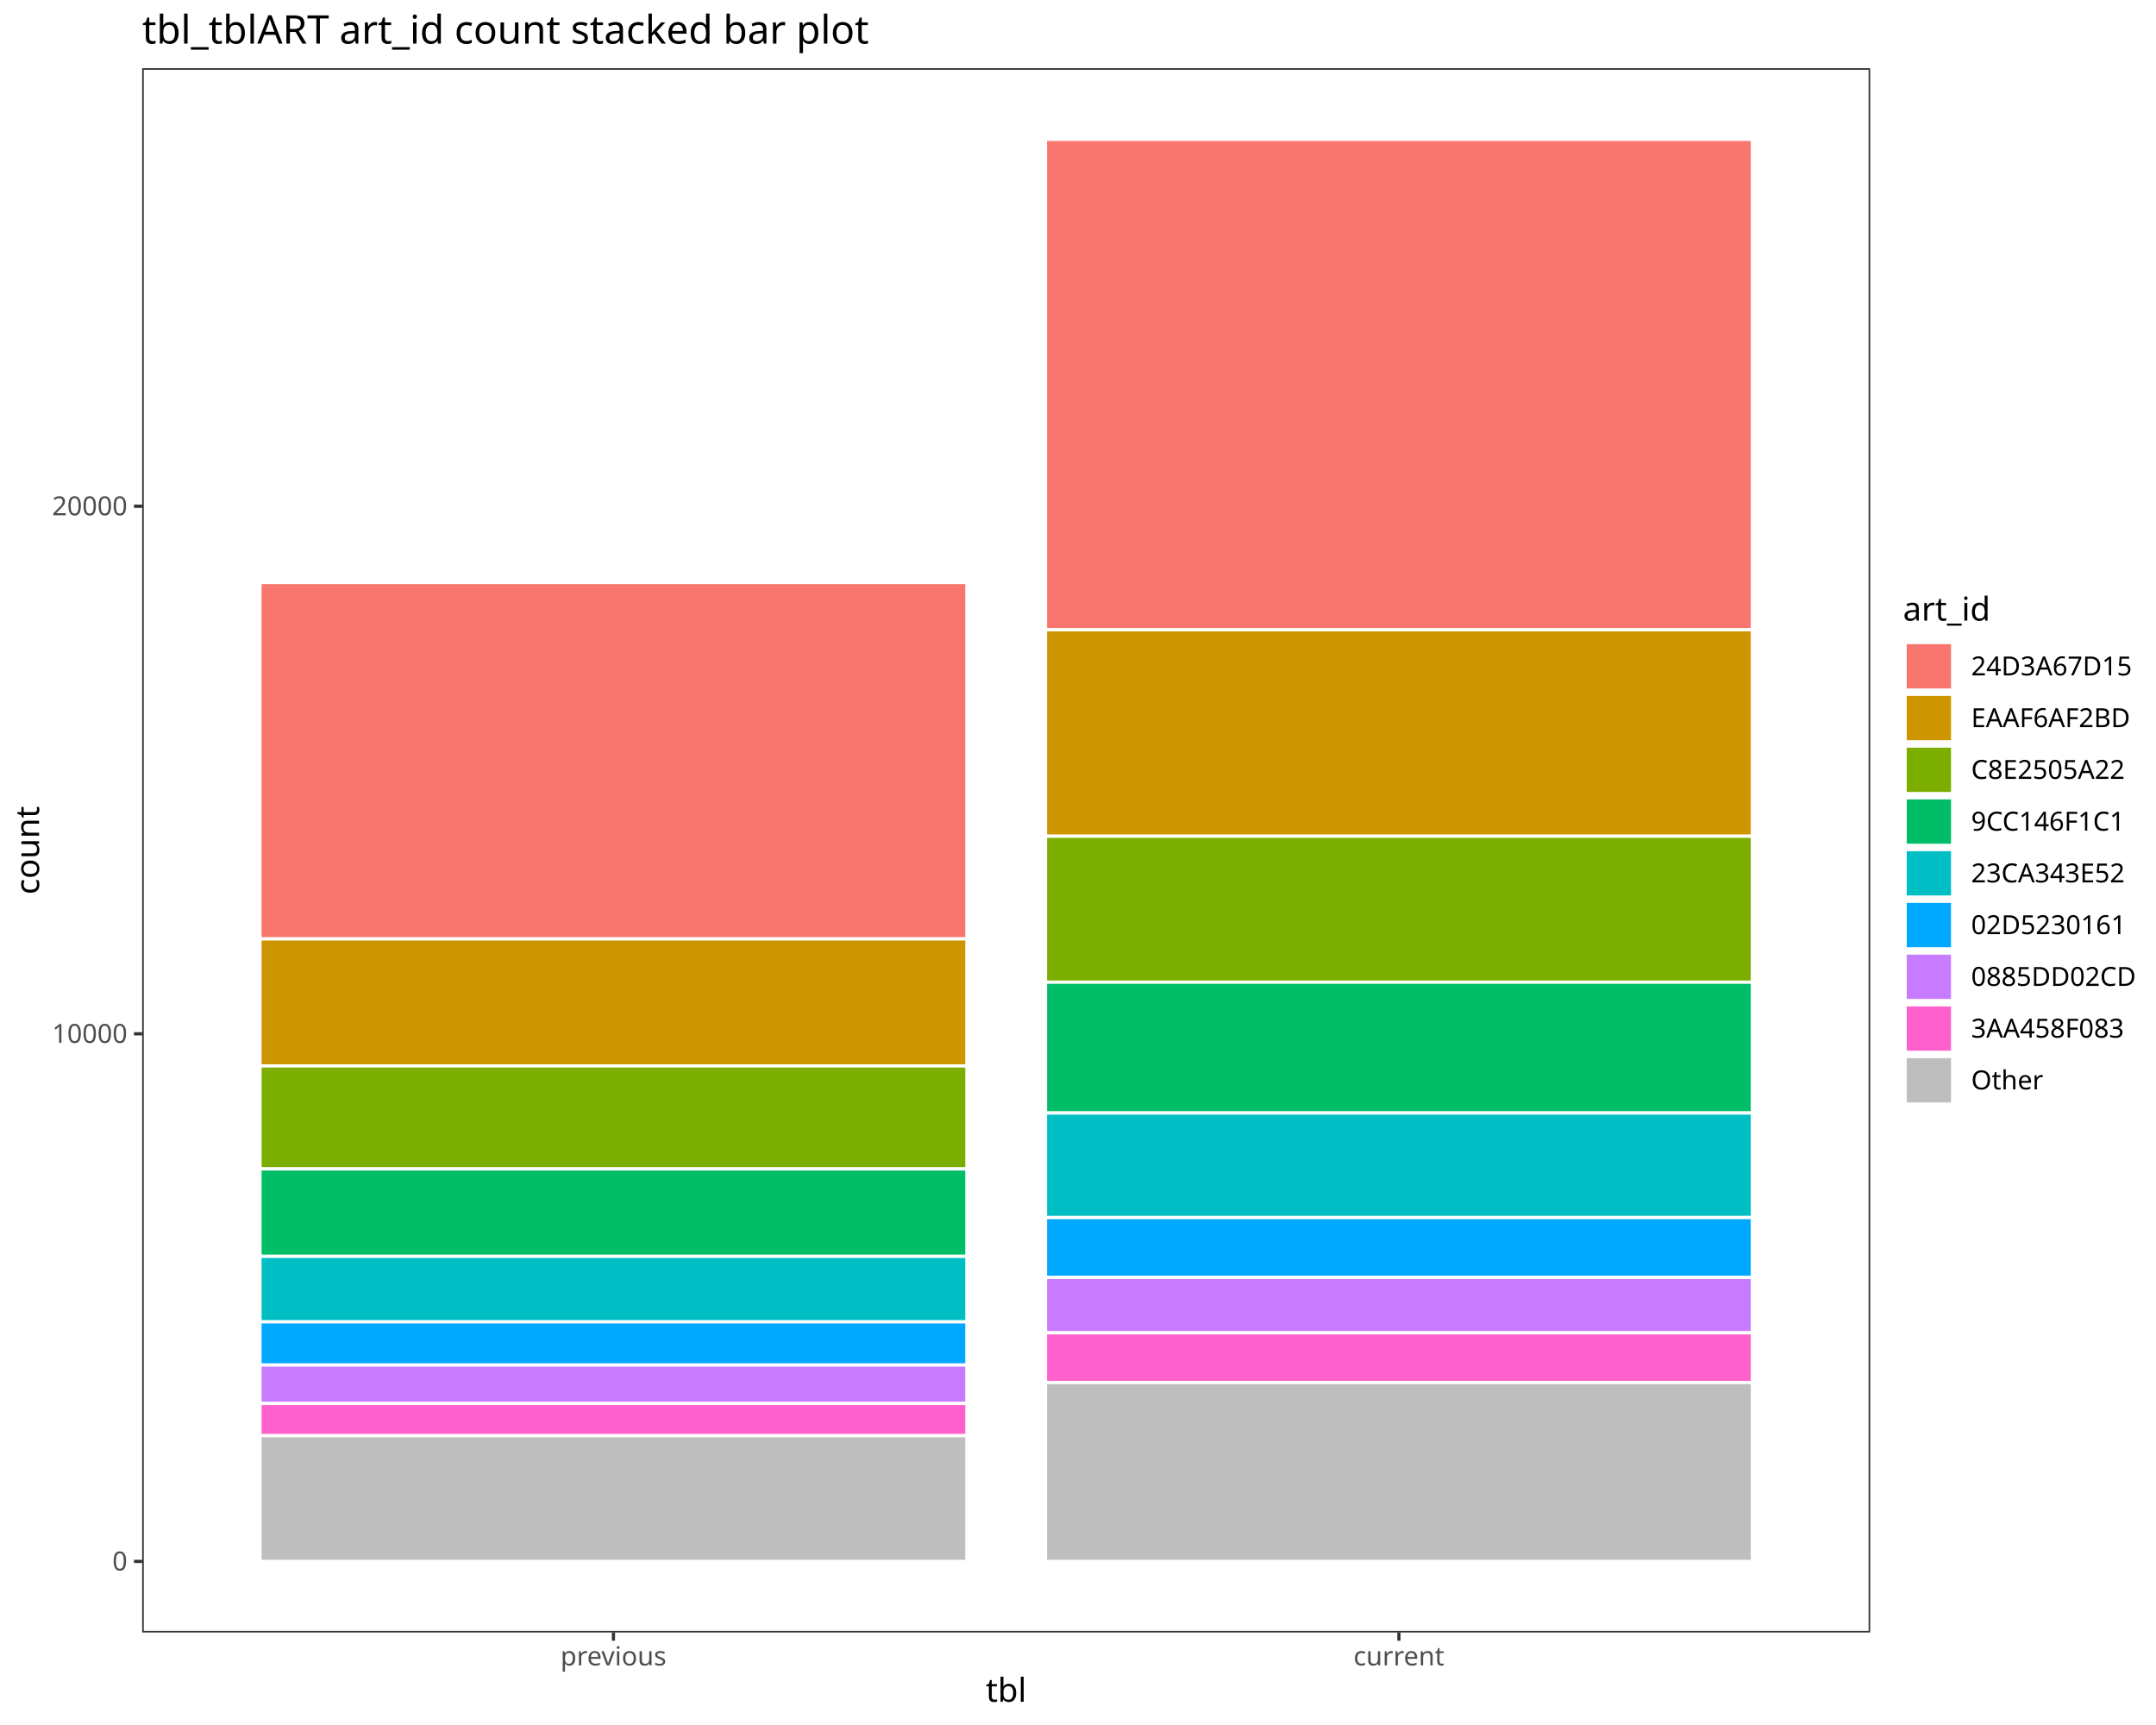
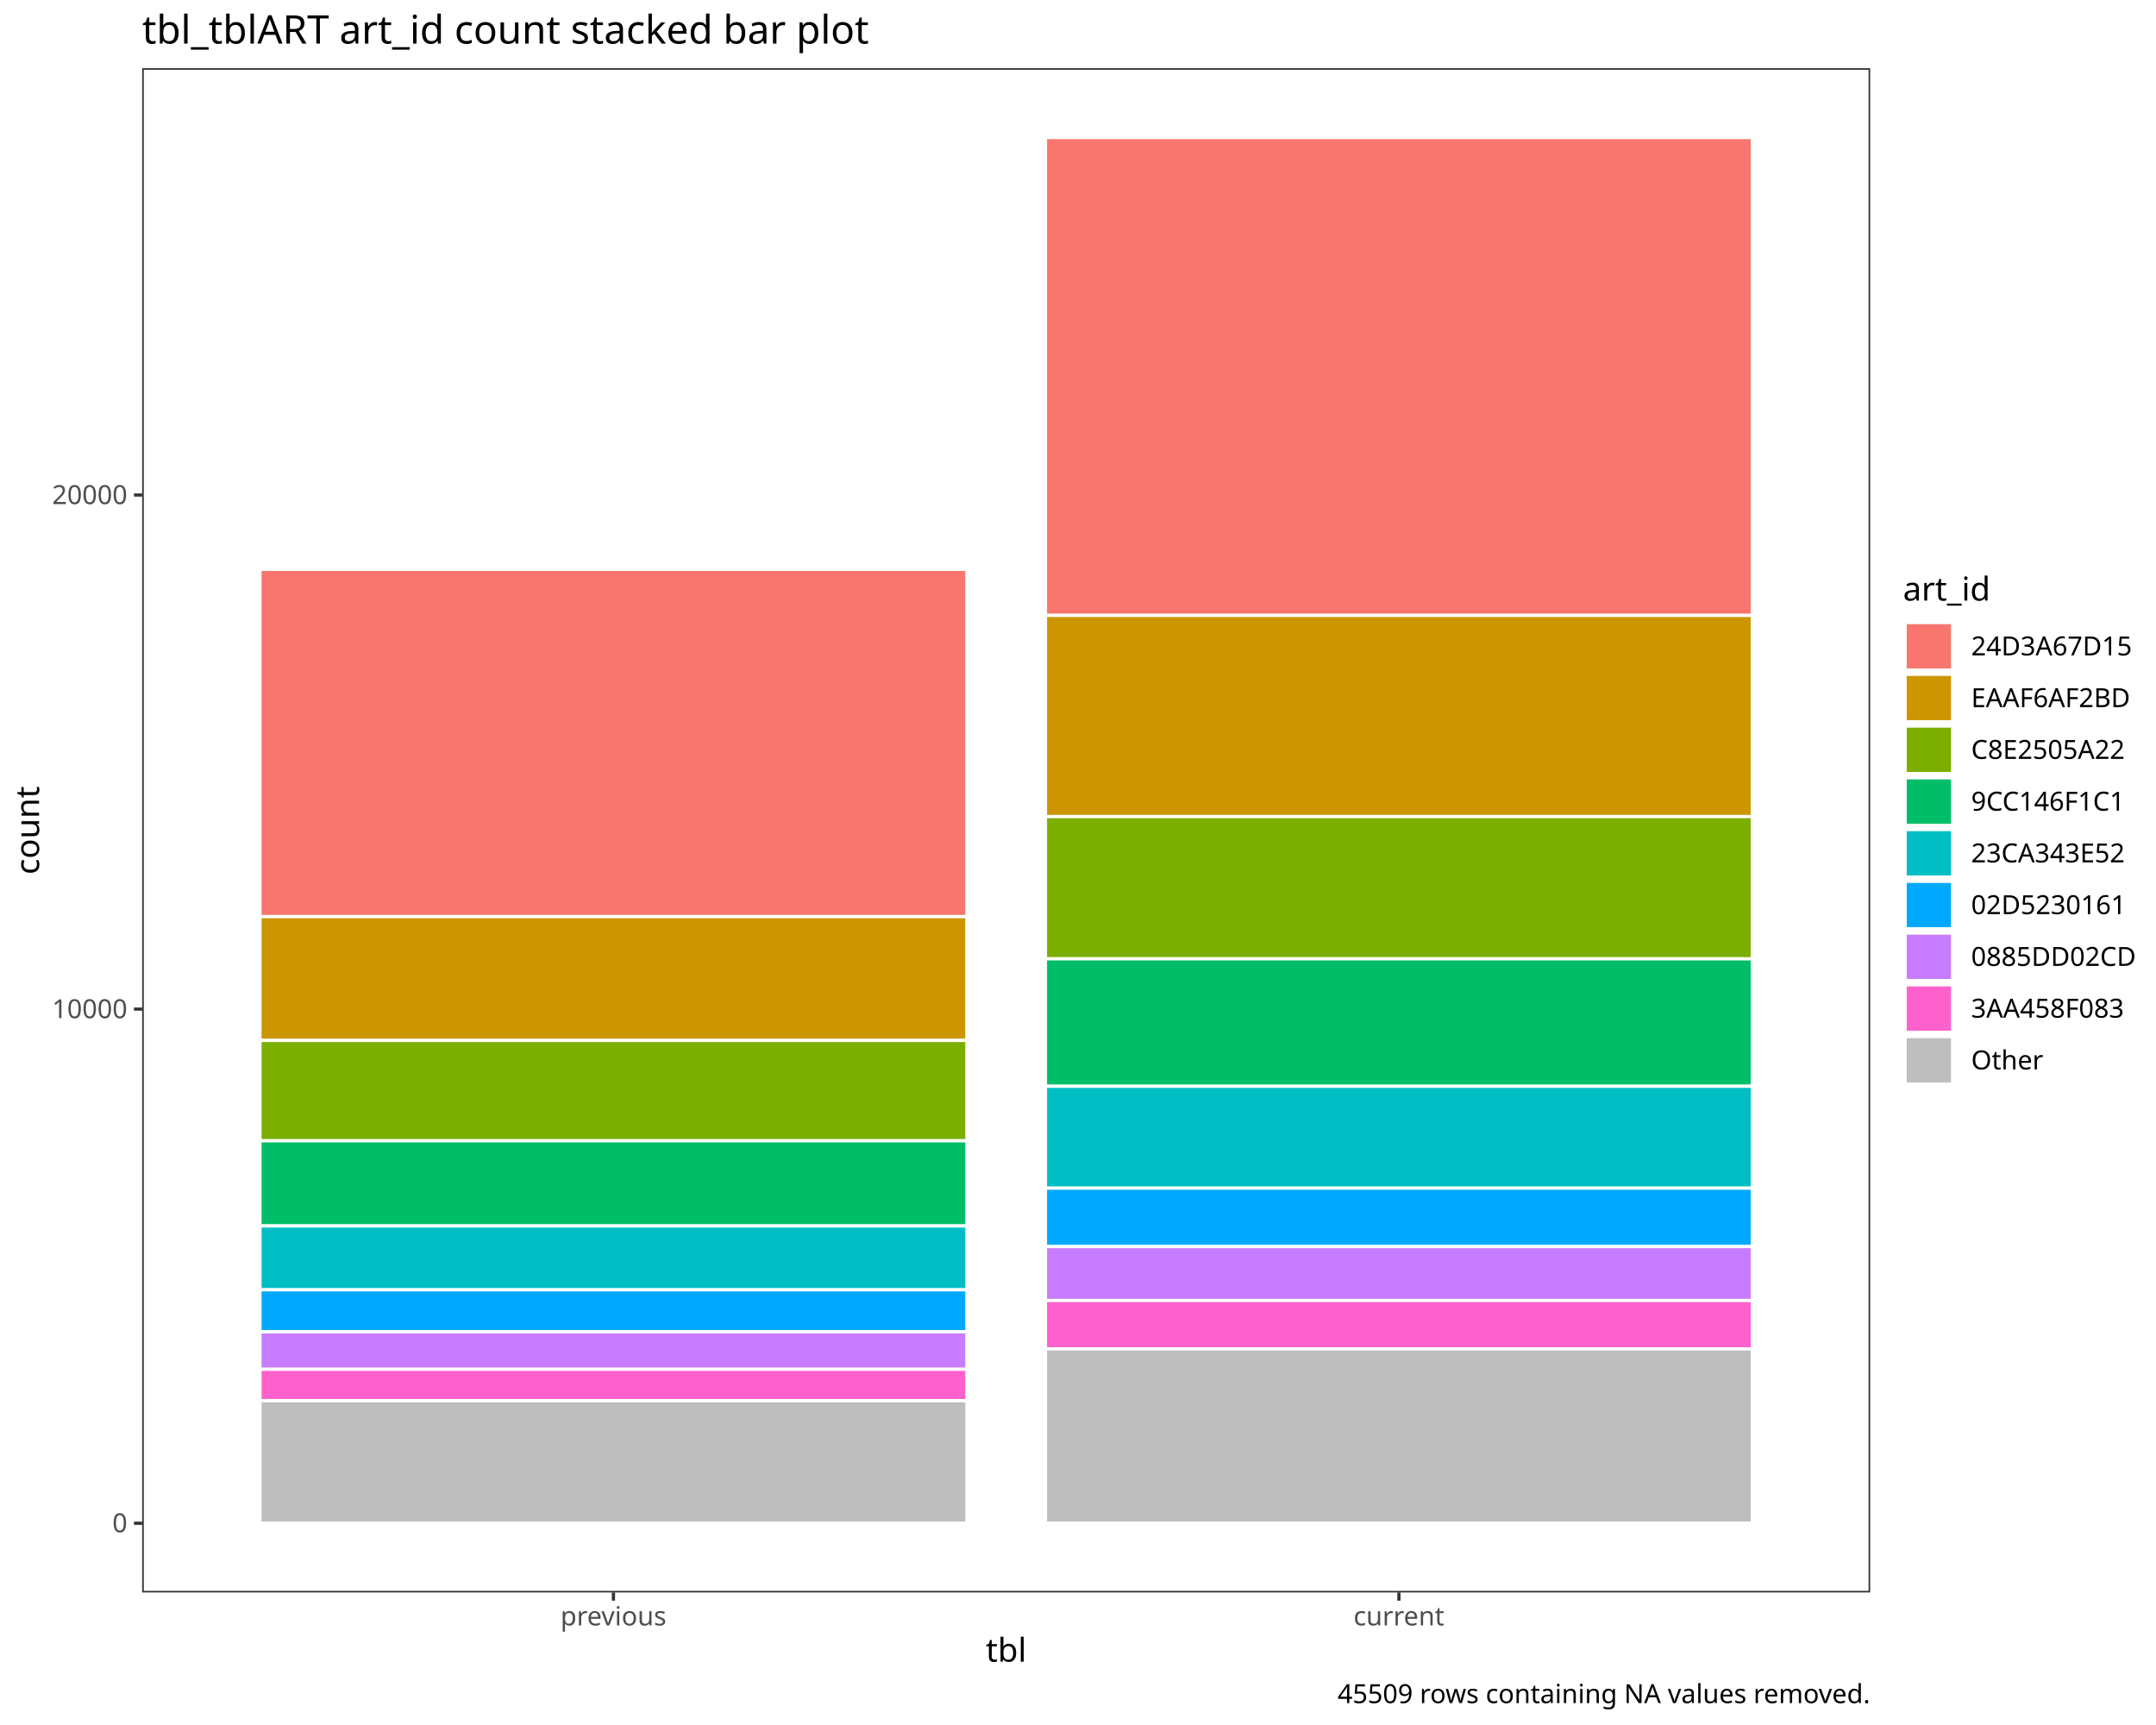
<svg xmlns="http://www.w3.org/2000/svg" class="svglite" data-engine-version="2.0" width="720.00pt" height="576.00pt" viewBox="0 0 720.00 576.00">
  <defs>
    <style type="text/css">
    .svglite line, .svglite polyline, .svglite polygon, .svglite path, .svglite rect, .svglite circle {
      fill: none;
      stroke: #000000;
      stroke-linecap: round;
      stroke-linejoin: round;
      stroke-miterlimit: 10.00;
    }
  </style>
  </defs>
  <rect width="100%" height="100%" style="stroke: none; fill: #FFFFFF;" />
  <defs>
    <clipPath id="cpMC4wMHw3MjAuMDB8MC4wMHw1NzYuMDA=">
      <rect x="0.00" y="0.00" width="720.00" height="576.00" />
    </clipPath>
  </defs>
  <g clip-path="url(#cpMC4wMHw3MjAuMDB8MC4wMHw1NzYuMDA=)">
    <rect x="0.00" y="0.00" width="720.00" height="576.00" style="stroke-width: 1.07; stroke: #FFFFFF; fill: #FFFFFF;" />
  </g>
  <defs>
-     <clipPath id="cpNDcuNDh8NjI0LjU1fDIyLjc4fDU0NS4xMQ==">
-       <rect x="47.48" y="22.78" width="577.07" height="522.33" />
+     <clipPath id="cpNDcuNDh8NjI0LjU1fDIyLjc4fDUzMS43NQ==">
+       <rect x="47.48" y="22.78" width="577.07" height="508.97" />
    </clipPath>
  </defs>
-   <g clip-path="url(#cpNDcuNDh8NjI0LjU1fDIyLjc4fDU0NS4xMQ==)">
-     <rect x="47.48" y="22.78" width="577.07" height="522.33" style="stroke-width: 1.07; stroke: none; fill: #FFFFFF;" />
-     <rect x="86.82" y="194.49" width="236.07" height="119.02" style="stroke-width: 1.07; stroke: #FFFFFF; stroke-linecap: butt; stroke-linejoin: miter; fill: #F8766D;" />
-     <rect x="86.82" y="313.51" width="236.07" height="42.42" style="stroke-width: 1.07; stroke: #FFFFFF; stroke-linecap: butt; stroke-linejoin: miter; fill: #CD9600;" />
-     <rect x="86.82" y="355.93" width="236.07" height="34.39" style="stroke-width: 1.07; stroke: #FFFFFF; stroke-linecap: butt; stroke-linejoin: miter; fill: #7CAE00;" />
-     <rect x="86.82" y="390.32" width="236.07" height="29.19" style="stroke-width: 1.07; stroke: #FFFFFF; stroke-linecap: butt; stroke-linejoin: miter; fill: #00BE67;" />
-     <rect x="86.82" y="419.51" width="236.07" height="21.88" style="stroke-width: 1.07; stroke: #FFFFFF; stroke-linecap: butt; stroke-linejoin: miter; fill: #00BFC4;" />
-     <rect x="86.82" y="441.39" width="236.07" height="14.41" style="stroke-width: 1.07; stroke: #FFFFFF; stroke-linecap: butt; stroke-linejoin: miter; fill: #00A9FF;" />
-     <rect x="86.82" y="455.80" width="236.07" height="12.83" style="stroke-width: 1.07; stroke: #FFFFFF; stroke-linecap: butt; stroke-linejoin: miter; fill: #C77CFF;" />
-     <rect x="86.82" y="468.63" width="236.07" height="10.76" style="stroke-width: 1.07; stroke: #FFFFFF; stroke-linecap: butt; stroke-linejoin: miter; fill: #FF61CC;" />
-     <rect x="86.82" y="479.39" width="236.07" height="41.98" style="stroke-width: 1.07; stroke: #FFFFFF; stroke-linecap: butt; stroke-linejoin: miter; fill: #BEBEBE;" />
-     <rect x="349.13" y="46.53" width="236.07" height="163.77" style="stroke-width: 1.07; stroke: #FFFFFF; stroke-linecap: butt; stroke-linejoin: miter; fill: #F8766D;" />
-     <rect x="349.13" y="210.29" width="236.07" height="68.93" style="stroke-width: 1.07; stroke: #FFFFFF; stroke-linecap: butt; stroke-linejoin: miter; fill: #CD9600;" />
-     <rect x="349.13" y="279.23" width="236.07" height="48.75" style="stroke-width: 1.07; stroke: #FFFFFF; stroke-linecap: butt; stroke-linejoin: miter; fill: #7CAE00;" />
-     <rect x="349.13" y="327.97" width="236.07" height="43.67" style="stroke-width: 1.07; stroke: #FFFFFF; stroke-linecap: butt; stroke-linejoin: miter; fill: #00BE67;" />
-     <rect x="349.13" y="371.64" width="236.07" height="34.92" style="stroke-width: 1.07; stroke: #FFFFFF; stroke-linecap: butt; stroke-linejoin: miter; fill: #00BFC4;" />
-     <rect x="349.13" y="406.56" width="236.07" height="20.01" style="stroke-width: 1.07; stroke: #FFFFFF; stroke-linecap: butt; stroke-linejoin: miter; fill: #00A9FF;" />
-     <rect x="349.13" y="426.57" width="236.07" height="18.48" style="stroke-width: 1.07; stroke: #FFFFFF; stroke-linecap: butt; stroke-linejoin: miter; fill: #C77CFF;" />
-     <rect x="349.13" y="445.05" width="236.07" height="16.60" style="stroke-width: 1.07; stroke: #FFFFFF; stroke-linecap: butt; stroke-linejoin: miter; fill: #FF61CC;" />
-     <rect x="349.13" y="461.65" width="236.07" height="59.72" style="stroke-width: 1.07; stroke: #FFFFFF; stroke-linecap: butt; stroke-linejoin: miter; fill: #BEBEBE;" />
-     <rect x="47.48" y="22.78" width="577.07" height="522.33" style="stroke-width: 1.07; stroke: #333333;" />
+   <g clip-path="url(#cpNDcuNDh8NjI0LjU1fDIyLjc4fDUzMS43NQ==)">
+     <rect x="47.48" y="22.78" width="577.07" height="508.97" style="stroke-width: 1.07; stroke: none; fill: #FFFFFF;" />
+     <rect x="86.82" y="190.10" width="236.07" height="115.97" style="stroke-width: 1.07; stroke: #FFFFFF; stroke-linecap: butt; stroke-linejoin: miter; fill: #F8766D;" />
+     <rect x="86.82" y="306.07" width="236.07" height="41.34" style="stroke-width: 1.07; stroke: #FFFFFF; stroke-linecap: butt; stroke-linejoin: miter; fill: #CD9600;" />
+     <rect x="86.82" y="347.41" width="236.07" height="33.51" style="stroke-width: 1.07; stroke: #FFFFFF; stroke-linecap: butt; stroke-linejoin: miter; fill: #7CAE00;" />
+     <rect x="86.82" y="380.92" width="236.07" height="28.44" style="stroke-width: 1.07; stroke: #FFFFFF; stroke-linecap: butt; stroke-linejoin: miter; fill: #00BE67;" />
+     <rect x="86.82" y="409.36" width="236.07" height="21.32" style="stroke-width: 1.07; stroke: #FFFFFF; stroke-linecap: butt; stroke-linejoin: miter; fill: #00BFC4;" />
+     <rect x="86.82" y="430.68" width="236.07" height="14.04" style="stroke-width: 1.07; stroke: #FFFFFF; stroke-linecap: butt; stroke-linejoin: miter; fill: #00A9FF;" />
+     <rect x="86.82" y="444.72" width="236.07" height="12.50" style="stroke-width: 1.07; stroke: #FFFFFF; stroke-linecap: butt; stroke-linejoin: miter; fill: #C77CFF;" />
+     <rect x="86.82" y="457.22" width="236.07" height="10.49" style="stroke-width: 1.07; stroke: #FFFFFF; stroke-linecap: butt; stroke-linejoin: miter; fill: #FF61CC;" />
+     <rect x="86.82" y="467.71" width="236.07" height="40.91" style="stroke-width: 1.07; stroke: #FFFFFF; stroke-linecap: butt; stroke-linejoin: miter; fill: #BEBEBE;" />
+     <rect x="349.13" y="45.92" width="236.07" height="159.58" style="stroke-width: 1.07; stroke: #FFFFFF; stroke-linecap: butt; stroke-linejoin: miter; fill: #F8766D;" />
+     <rect x="349.13" y="205.49" width="236.07" height="67.17" style="stroke-width: 1.07; stroke: #FFFFFF; stroke-linecap: butt; stroke-linejoin: miter; fill: #CD9600;" />
+     <rect x="349.13" y="272.67" width="236.07" height="47.50" style="stroke-width: 1.07; stroke: #FFFFFF; stroke-linecap: butt; stroke-linejoin: miter; fill: #7CAE00;" />
+     <rect x="349.13" y="320.16" width="236.07" height="42.55" style="stroke-width: 1.07; stroke: #FFFFFF; stroke-linecap: butt; stroke-linejoin: miter; fill: #00BE67;" />
+     <rect x="349.13" y="362.72" width="236.07" height="34.02" style="stroke-width: 1.07; stroke: #FFFFFF; stroke-linecap: butt; stroke-linejoin: miter; fill: #00BFC4;" />
+     <rect x="349.13" y="396.74" width="236.07" height="19.50" style="stroke-width: 1.07; stroke: #FFFFFF; stroke-linecap: butt; stroke-linejoin: miter; fill: #00A9FF;" />
+     <rect x="349.13" y="416.24" width="236.07" height="18.01" style="stroke-width: 1.07; stroke: #FFFFFF; stroke-linecap: butt; stroke-linejoin: miter; fill: #C77CFF;" />
+     <rect x="349.13" y="434.25" width="236.07" height="16.17" style="stroke-width: 1.07; stroke: #FFFFFF; stroke-linecap: butt; stroke-linejoin: miter; fill: #FF61CC;" />
+     <rect x="349.13" y="450.42" width="236.07" height="58.19" style="stroke-width: 1.07; stroke: #FFFFFF; stroke-linecap: butt; stroke-linejoin: miter; fill: #BEBEBE;" />
+     <rect x="47.48" y="22.78" width="577.07" height="508.97" style="stroke-width: 1.07; stroke: #333333;" />
  </g>
  <g clip-path="url(#cpMC4wMHw3MjAuMDB8MC4wMHw1NzYuMDA=)">
-     <text x="42.55" y="524.40" text-anchor="end" style="font-size: 8.80px; fill: #4D4D4D; font-family: sans;" textLength="4.89px" lengthAdjust="spacingAndGlyphs">0</text>
-     <text x="42.55" y="348.23" text-anchor="end" style="font-size: 8.80px; fill: #4D4D4D; font-family: sans;" textLength="24.47px" lengthAdjust="spacingAndGlyphs">10000</text>
-     <text x="42.55" y="172.06" text-anchor="end" style="font-size: 8.80px; fill: #4D4D4D; font-family: sans;" textLength="24.47px" lengthAdjust="spacingAndGlyphs">20000</text>
-     <polyline points="44.74,521.37 47.48,521.37 " style="stroke-width: 1.07; stroke: #333333; stroke-linecap: butt;" />
-     <polyline points="44.74,345.20 47.48,345.20 " style="stroke-width: 1.07; stroke: #333333; stroke-linecap: butt;" />
-     <polyline points="44.74,169.03 47.48,169.03 " style="stroke-width: 1.07; stroke: #333333; stroke-linecap: butt;" />
-     <polyline points="204.86,547.85 204.86,545.11 " style="stroke-width: 1.07; stroke: #333333; stroke-linecap: butt;" />
-     <polyline points="467.17,547.85 467.17,545.11 " style="stroke-width: 1.07; stroke: #333333; stroke-linecap: butt;" />
-     <text x="204.86" y="556.10" text-anchor="middle" style="font-size: 8.80px; fill: #4D4D4D; font-family: sans;" textLength="33.27px" lengthAdjust="spacingAndGlyphs">previous</text>
-     <text x="467.17" y="556.10" text-anchor="middle" style="font-size: 8.80px; fill: #4D4D4D; font-family: sans;" textLength="27.39px" lengthAdjust="spacingAndGlyphs">current</text>
-     <text x="336.01" y="568.24" text-anchor="middle" style="font-size: 11.00px; font-family: sans;" textLength="11.62px" lengthAdjust="spacingAndGlyphs">tbl</text>
-     <text transform="translate(13.05,283.95) rotate(-90)" text-anchor="middle" style="font-size: 11.00px; font-family: sans;" textLength="26.91px" lengthAdjust="spacingAndGlyphs">count</text>
-     <rect x="635.51" y="198.52" width="79.01" height="170.85" style="stroke-width: 1.07; stroke: none; fill: #FFFFFF;" />
-     <text x="635.51" y="207.23" style="font-size: 11.00px; font-family: sans;" textLength="27.52px" lengthAdjust="spacingAndGlyphs">art_id</text>
-     <rect x="635.51" y="213.85" width="17.28" height="17.28" style="stroke-width: 1.07; stroke: none; fill: #FFFFFF;" />
-     <rect x="636.22" y="214.56" width="15.86" height="15.86" style="stroke-width: 1.07; stroke: #FFFFFF; stroke-linecap: butt; stroke-linejoin: miter; fill: #F8766D;" />
-     <rect x="635.51" y="231.13" width="17.28" height="17.28" style="stroke-width: 1.07; stroke: none; fill: #FFFFFF;" />
-     <rect x="636.22" y="231.84" width="15.86" height="15.86" style="stroke-width: 1.07; stroke: #FFFFFF; stroke-linecap: butt; stroke-linejoin: miter; fill: #CD9600;" />
-     <rect x="635.51" y="248.41" width="17.28" height="17.28" style="stroke-width: 1.07; stroke: none; fill: #FFFFFF;" />
-     <rect x="636.22" y="249.12" width="15.86" height="15.86" style="stroke-width: 1.07; stroke: #FFFFFF; stroke-linecap: butt; stroke-linejoin: miter; fill: #7CAE00;" />
-     <rect x="635.51" y="265.69" width="17.28" height="17.28" style="stroke-width: 1.07; stroke: none; fill: #FFFFFF;" />
-     <rect x="636.22" y="266.40" width="15.86" height="15.86" style="stroke-width: 1.07; stroke: #FFFFFF; stroke-linecap: butt; stroke-linejoin: miter; fill: #00BE67;" />
-     <rect x="635.51" y="282.97" width="17.28" height="17.28" style="stroke-width: 1.07; stroke: none; fill: #FFFFFF;" />
-     <rect x="636.22" y="283.68" width="15.86" height="15.86" style="stroke-width: 1.07; stroke: #FFFFFF; stroke-linecap: butt; stroke-linejoin: miter; fill: #00BFC4;" />
-     <rect x="635.51" y="300.25" width="17.28" height="17.28" style="stroke-width: 1.07; stroke: none; fill: #FFFFFF;" />
-     <rect x="636.22" y="300.96" width="15.86" height="15.86" style="stroke-width: 1.07; stroke: #FFFFFF; stroke-linecap: butt; stroke-linejoin: miter; fill: #00A9FF;" />
-     <rect x="635.51" y="317.53" width="17.28" height="17.28" style="stroke-width: 1.07; stroke: none; fill: #FFFFFF;" />
-     <rect x="636.22" y="318.24" width="15.86" height="15.86" style="stroke-width: 1.07; stroke: #FFFFFF; stroke-linecap: butt; stroke-linejoin: miter; fill: #C77CFF;" />
-     <rect x="635.51" y="334.81" width="17.28" height="17.28" style="stroke-width: 1.07; stroke: none; fill: #FFFFFF;" />
-     <rect x="636.22" y="335.52" width="15.86" height="15.86" style="stroke-width: 1.07; stroke: #FFFFFF; stroke-linecap: butt; stroke-linejoin: miter; fill: #FF61CC;" />
-     <rect x="635.51" y="352.09" width="17.28" height="17.28" style="stroke-width: 1.07; stroke: none; fill: #FFFFFF;" />
-     <rect x="636.22" y="352.80" width="15.86" height="15.86" style="stroke-width: 1.07; stroke: #FFFFFF; stroke-linecap: butt; stroke-linejoin: miter; fill: #BEBEBE;" />
-     <text x="658.27" y="225.52" style="font-size: 8.80px; font-family: sans;" textLength="52.85px" lengthAdjust="spacingAndGlyphs">24D3A67D15</text>
-     <text x="658.27" y="242.80" style="font-size: 8.80px; font-family: sans;" textLength="56.25px" lengthAdjust="spacingAndGlyphs">EAAF6AF2BD</text>
-     <text x="658.27" y="260.08" style="font-size: 8.80px; font-family: sans;" textLength="52.36px" lengthAdjust="spacingAndGlyphs">C8E2505A22</text>
-     <text x="658.27" y="277.36" style="font-size: 8.80px; font-family: sans;" textLength="53.81px" lengthAdjust="spacingAndGlyphs">9CC146F1C1</text>
-     <text x="658.27" y="294.64" style="font-size: 8.80px; font-family: sans;" textLength="52.36px" lengthAdjust="spacingAndGlyphs">23CA343E52</text>
-     <text x="658.27" y="311.92" style="font-size: 8.80px; font-family: sans;" textLength="50.41px" lengthAdjust="spacingAndGlyphs">02D5230161</text>
-     <text x="658.27" y="329.20" style="font-size: 8.80px; font-family: sans;" textLength="54.80px" lengthAdjust="spacingAndGlyphs">0885DD02CD</text>
-     <text x="658.27" y="346.48" style="font-size: 8.80px; font-family: sans;" textLength="51.38px" lengthAdjust="spacingAndGlyphs">3AA458F083</text>
-     <text x="658.27" y="363.76" style="font-size: 8.80px; font-family: sans;" textLength="22.01px" lengthAdjust="spacingAndGlyphs">Other</text>
+     <text x="42.55" y="511.64" text-anchor="end" style="font-size: 8.80px; fill: #4D4D4D; font-family: sans;" textLength="4.89px" lengthAdjust="spacingAndGlyphs">0</text>
+     <text x="42.55" y="339.98" text-anchor="end" style="font-size: 8.80px; fill: #4D4D4D; font-family: sans;" textLength="24.47px" lengthAdjust="spacingAndGlyphs">10000</text>
+     <text x="42.55" y="168.32" text-anchor="end" style="font-size: 8.80px; fill: #4D4D4D; font-family: sans;" textLength="24.47px" lengthAdjust="spacingAndGlyphs">20000</text>
+     <polyline points="44.74,508.62 47.48,508.62 " style="stroke-width: 1.07; stroke: #333333; stroke-linecap: butt;" />
+     <polyline points="44.74,336.95 47.48,336.95 " style="stroke-width: 1.07; stroke: #333333; stroke-linecap: butt;" />
+     <polyline points="44.74,165.29 47.48,165.29 " style="stroke-width: 1.07; stroke: #333333; stroke-linecap: butt;" />
+     <polyline points="204.86,534.49 204.86,531.75 " style="stroke-width: 1.07; stroke: #333333; stroke-linecap: butt;" />
+     <polyline points="467.17,534.49 467.17,531.75 " style="stroke-width: 1.07; stroke: #333333; stroke-linecap: butt;" />
+     <text x="204.86" y="542.74" text-anchor="middle" style="font-size: 8.80px; fill: #4D4D4D; font-family: sans;" textLength="33.27px" lengthAdjust="spacingAndGlyphs">previous</text>
+     <text x="467.17" y="542.74" text-anchor="middle" style="font-size: 8.80px; fill: #4D4D4D; font-family: sans;" textLength="27.39px" lengthAdjust="spacingAndGlyphs">current</text>
+     <text x="336.01" y="554.87" text-anchor="middle" style="font-size: 11.00px; font-family: sans;" textLength="11.62px" lengthAdjust="spacingAndGlyphs">tbl</text>
+     <text transform="translate(13.05,277.27) rotate(-90)" text-anchor="middle" style="font-size: 11.00px; font-family: sans;" textLength="26.91px" lengthAdjust="spacingAndGlyphs">count</text>
+     <rect x="635.51" y="191.84" width="79.01" height="170.85" style="stroke-width: 1.07; stroke: none; fill: #FFFFFF;" />
+     <text x="635.51" y="200.55" style="font-size: 11.00px; font-family: sans;" textLength="27.52px" lengthAdjust="spacingAndGlyphs">art_id</text>
+     <rect x="635.51" y="207.17" width="17.28" height="17.28" style="stroke-width: 1.07; stroke: none; fill: #FFFFFF;" />
+     <rect x="636.22" y="207.88" width="15.86" height="15.86" style="stroke-width: 1.07; stroke: #FFFFFF; stroke-linecap: butt; stroke-linejoin: miter; fill: #F8766D;" />
+     <rect x="635.51" y="224.45" width="17.28" height="17.28" style="stroke-width: 1.07; stroke: none; fill: #FFFFFF;" />
+     <rect x="636.22" y="225.16" width="15.86" height="15.86" style="stroke-width: 1.07; stroke: #FFFFFF; stroke-linecap: butt; stroke-linejoin: miter; fill: #CD9600;" />
+     <rect x="635.51" y="241.73" width="17.28" height="17.28" style="stroke-width: 1.07; stroke: none; fill: #FFFFFF;" />
+     <rect x="636.22" y="242.44" width="15.86" height="15.86" style="stroke-width: 1.07; stroke: #FFFFFF; stroke-linecap: butt; stroke-linejoin: miter; fill: #7CAE00;" />
+     <rect x="635.51" y="259.01" width="17.28" height="17.28" style="stroke-width: 1.07; stroke: none; fill: #FFFFFF;" />
+     <rect x="636.22" y="259.72" width="15.86" height="15.86" style="stroke-width: 1.07; stroke: #FFFFFF; stroke-linecap: butt; stroke-linejoin: miter; fill: #00BE67;" />
+     <rect x="635.51" y="276.29" width="17.28" height="17.28" style="stroke-width: 1.07; stroke: none; fill: #FFFFFF;" />
+     <rect x="636.22" y="277.00" width="15.86" height="15.86" style="stroke-width: 1.07; stroke: #FFFFFF; stroke-linecap: butt; stroke-linejoin: miter; fill: #00BFC4;" />
+     <rect x="635.51" y="293.57" width="17.28" height="17.28" style="stroke-width: 1.07; stroke: none; fill: #FFFFFF;" />
+     <rect x="636.22" y="294.28" width="15.86" height="15.86" style="stroke-width: 1.07; stroke: #FFFFFF; stroke-linecap: butt; stroke-linejoin: miter; fill: #00A9FF;" />
+     <rect x="635.51" y="310.85" width="17.28" height="17.28" style="stroke-width: 1.07; stroke: none; fill: #FFFFFF;" />
+     <rect x="636.22" y="311.56" width="15.86" height="15.86" style="stroke-width: 1.07; stroke: #FFFFFF; stroke-linecap: butt; stroke-linejoin: miter; fill: #C77CFF;" />
+     <rect x="635.51" y="328.13" width="17.28" height="17.28" style="stroke-width: 1.07; stroke: none; fill: #FFFFFF;" />
+     <rect x="636.22" y="328.84" width="15.86" height="15.86" style="stroke-width: 1.07; stroke: #FFFFFF; stroke-linecap: butt; stroke-linejoin: miter; fill: #FF61CC;" />
+     <rect x="635.51" y="345.41" width="17.28" height="17.28" style="stroke-width: 1.07; stroke: none; fill: #FFFFFF;" />
+     <rect x="636.22" y="346.12" width="15.86" height="15.86" style="stroke-width: 1.07; stroke: #FFFFFF; stroke-linecap: butt; stroke-linejoin: miter; fill: #BEBEBE;" />
+     <text x="658.27" y="218.84" style="font-size: 8.80px; font-family: sans;" textLength="52.85px" lengthAdjust="spacingAndGlyphs">24D3A67D15</text>
+     <text x="658.27" y="236.12" style="font-size: 8.80px; font-family: sans;" textLength="56.25px" lengthAdjust="spacingAndGlyphs">EAAF6AF2BD</text>
+     <text x="658.27" y="253.40" style="font-size: 8.80px; font-family: sans;" textLength="52.36px" lengthAdjust="spacingAndGlyphs">C8E2505A22</text>
+     <text x="658.27" y="270.68" style="font-size: 8.80px; font-family: sans;" textLength="53.81px" lengthAdjust="spacingAndGlyphs">9CC146F1C1</text>
+     <text x="658.27" y="287.96" style="font-size: 8.80px; font-family: sans;" textLength="52.36px" lengthAdjust="spacingAndGlyphs">23CA343E52</text>
+     <text x="658.27" y="305.24" style="font-size: 8.80px; font-family: sans;" textLength="50.41px" lengthAdjust="spacingAndGlyphs">02D5230161</text>
+     <text x="658.27" y="322.52" style="font-size: 8.80px; font-family: sans;" textLength="54.80px" lengthAdjust="spacingAndGlyphs">0885DD02CD</text>
+     <text x="658.27" y="339.80" style="font-size: 8.80px; font-family: sans;" textLength="51.38px" lengthAdjust="spacingAndGlyphs">3AA458F083</text>
+     <text x="658.27" y="357.08" style="font-size: 8.80px; font-family: sans;" textLength="22.01px" lengthAdjust="spacingAndGlyphs">Other</text>
    <text x="47.48" y="14.56" style="font-size: 13.20px; font-family: sans;" textLength="231.15px" lengthAdjust="spacingAndGlyphs">tbl_tblART art_id count stacked bar plot</text>
+     <text x="624.55" y="568.69" text-anchor="end" style="font-size: 8.80px; font-family: sans;" textLength="169.77px" lengthAdjust="spacingAndGlyphs">45509 rows containing NA values removed.</text>
  </g>
</svg>
